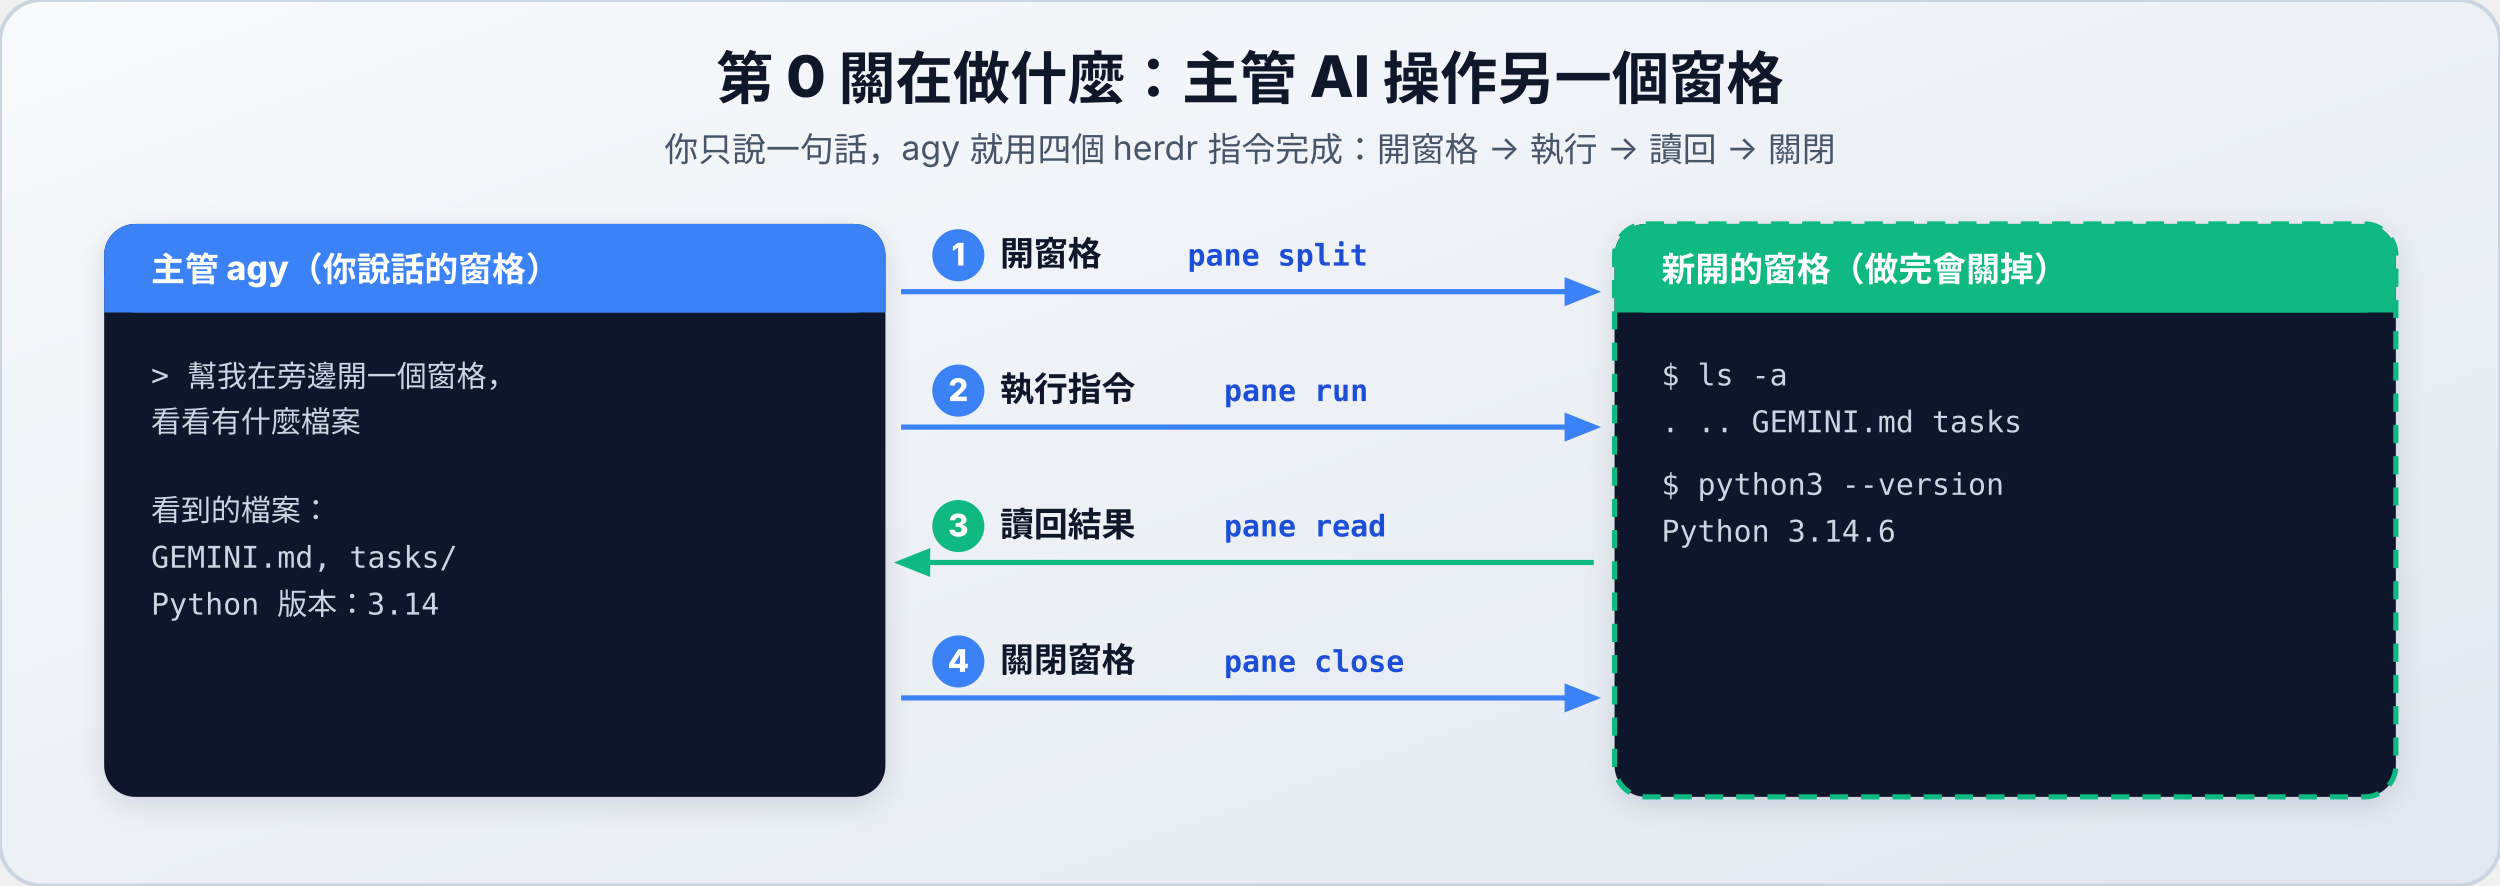
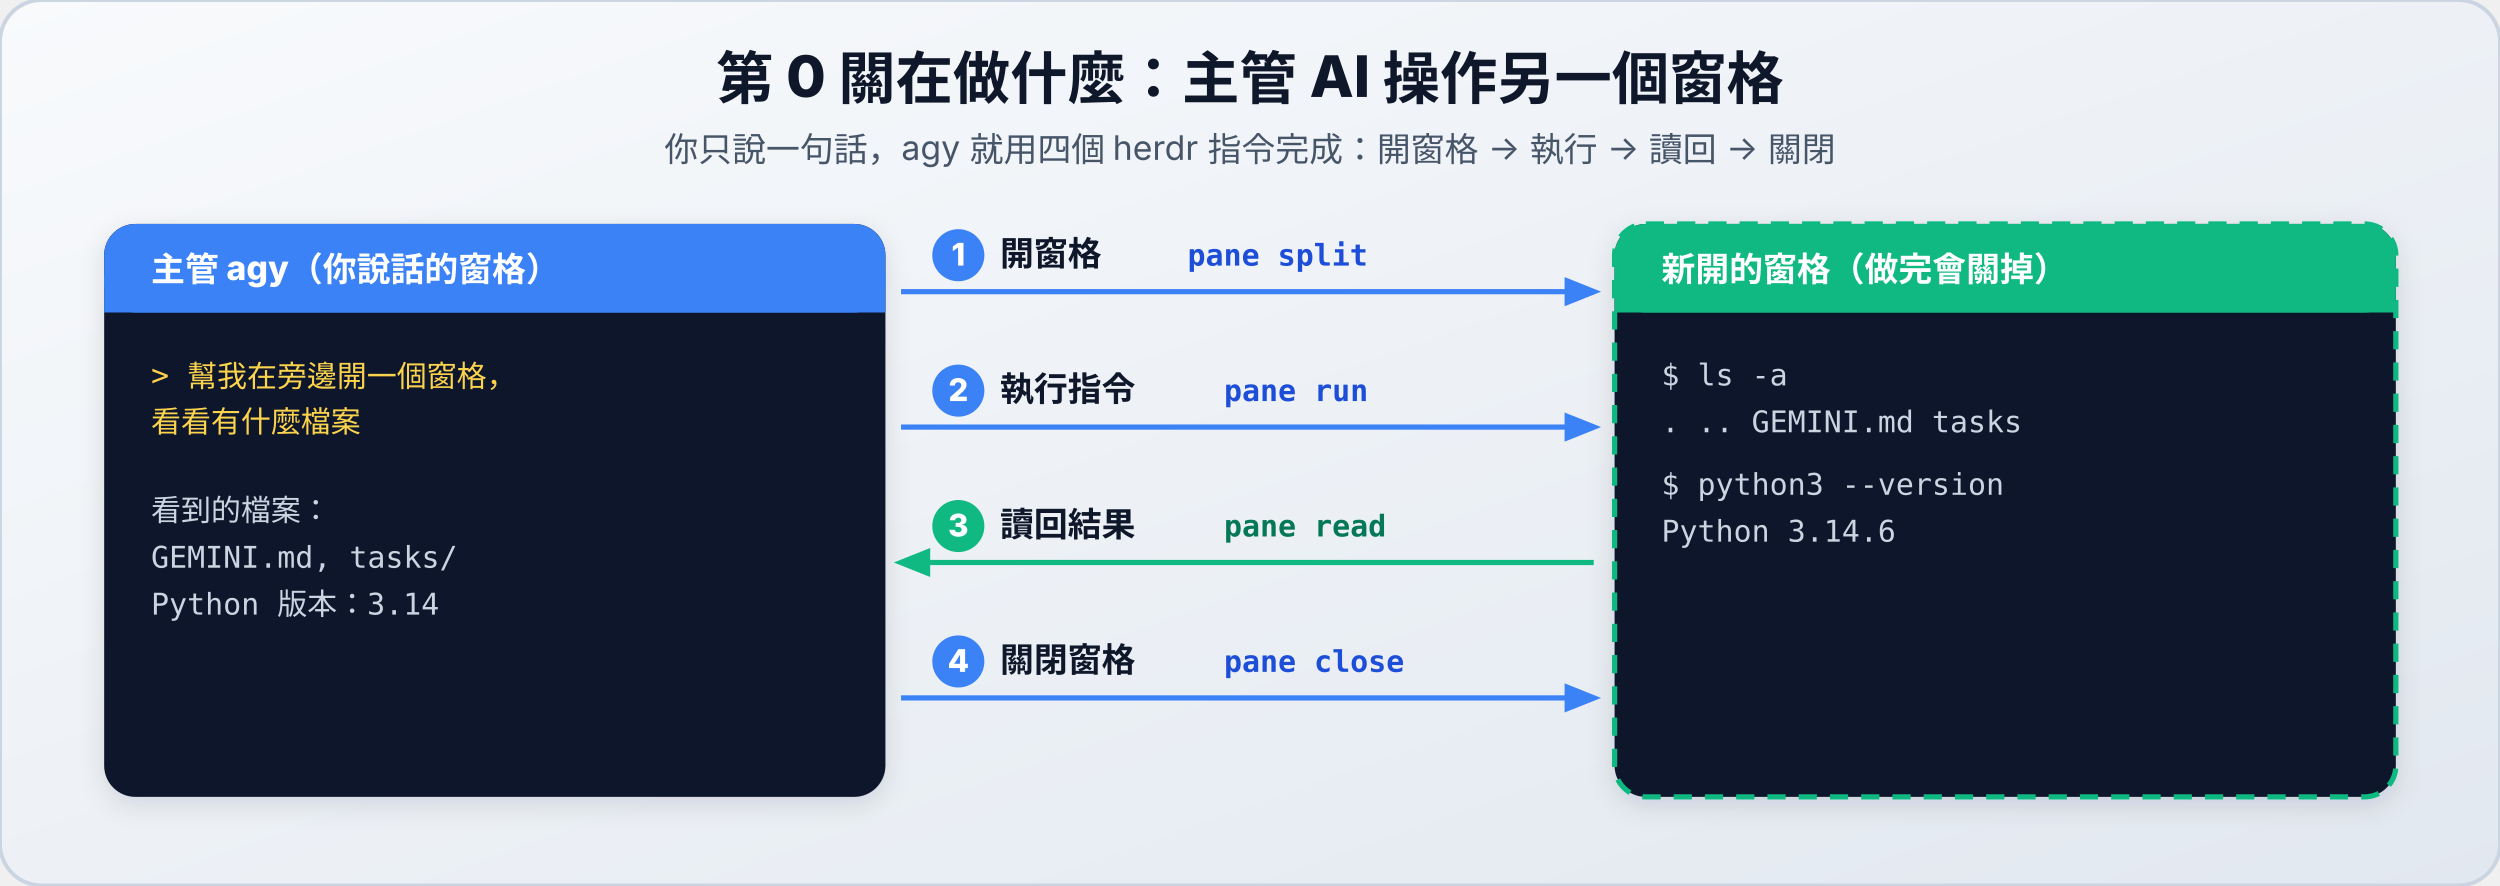
<svg xmlns="http://www.w3.org/2000/svg" viewBox="0 0 960 340" width="100%">
  <defs>
    <linearGradient id="bg" x1="0%" y1="0%" x2="100%" y2="100%">
      <stop offset="0%" stop-color="#f8fafc" />
      <stop offset="100%" stop-color="#e2e8f0" />
    </linearGradient>
    <filter id="shadow" x="-10%" y="-10%" width="120%" height="130%">
      <feDropShadow dx="0" dy="3" stdDeviation="5" flood-color="#0f172a" flood-opacity="0.12" />
    </filter>
    <marker id="arrow" viewBox="0 0 10 10" refX="8" refY="5" markerWidth="7" markerHeight="7" orient="auto">
      <path d="M 0 1 L 10 5 L 0 9 z" fill="#3b82f6" />
    </marker>
    <marker id="arrowG" viewBox="0 0 10 10" refX="8" refY="5" markerWidth="7" markerHeight="7" orient="auto">
      <path d="M 0 1 L 10 5 L 0 9 z" fill="#10b981" />
    </marker>
  </defs>
  <style>
    text { font-family: -apple-system, BlinkMacSystemFont, "PingFang TC", "Noto Sans TC", "Microsoft JhengHei", sans-serif; }
    .title { font-size: 22px; font-weight: 800; fill: #0f172a; }
    .sub { font-size: 13px; fill: #475569; }
    .mono { font-family: "SF Mono", Menlo, Consolas, monospace; font-size: 11.5px; fill: #cbd5e1; }
    .cmd { font-family: "SF Mono", Menlo, Consolas, monospace; font-size: 11.5px; font-weight: 700; fill: #1d4ed8; }
    .paneTitle { font-size: 13px; font-weight: 800; fill: #ffffff; }
    .num { font-size: 12px; font-weight: 800; fill: #ffffff; }
    .step { font-size: 13px; font-weight: 700; fill: #0f172a; }
  </style>
  <rect width="960" height="340" rx="16" fill="url(#bg)" stroke="#cbd5e1" stroke-width="1.5" />
  <text x="480" y="38" class="title" text-anchor="middle">第 0 關在做什麼：主管 AI 操作另一個窗格</text>
  <text x="480" y="62" class="sub" text-anchor="middle">你只說一句話，agy 就用四個 herdr 指令完成：開窗格 → 執行 → 讀回 → 關閉</text>
  <g filter="url(#shadow)">
    <rect x="40" y="86" width="300" height="220" rx="12" fill="#0f172a" />
  </g>
  <rect x="40" y="86" width="300" height="34" rx="12" fill="#3b82f6" />
  <rect x="40" y="106" width="300" height="14" fill="#3b82f6" />
  <text x="58" y="108" class="paneTitle">主管 agy（你說話的窗格）</text>
-   <text x="58" y="148" class="mono" fill="#fcd34d">&gt; 幫我在旁邊開一個窗格，</text>
-   <text x="58" y="166" class="mono" fill="#fcd34d">  看看有什麼檔案</text>
+   <text x="58" y="148" class="mono" style="fill:#fcd34d">&gt; 幫我在旁邊開一個窗格，</text>
+   <text x="58" y="166" class="mono" style="fill:#fcd34d">  看看有什麼檔案</text>
  <text x="58" y="200" class="mono">看到的檔案：</text>
  <text x="58" y="218" class="mono">  GEMINI.md, tasks/</text>
  <text x="58" y="236" class="mono">Python 版本：3.14</text>
  <g filter="url(#shadow)">
    <rect x="620" y="86" width="300" height="220" rx="12" fill="#0f172a" stroke="#10b981" stroke-width="2" stroke-dasharray="7 5" />
  </g>
  <rect x="620" y="86" width="300" height="34" rx="12" fill="#10b981" />
  <rect x="620" y="106" width="300" height="14" fill="#10b981" />
  <text x="638" y="108" class="paneTitle">新開的窗格（做完會關掉）</text>
  <text x="638" y="148" class="mono">$ ls -a</text>
  <text x="638" y="166" class="mono">.  ..  GEMINI.md  tasks</text>
  <text x="638" y="190" class="mono">$ python3 --version</text>
  <text x="638" y="208" class="mono">Python 3.14.6</text>
  <line x1="346" y1="112" x2="612" y2="112" stroke="#3b82f6" stroke-width="2" marker-end="url(#arrow)" />
  <circle cx="368" cy="98" r="10" fill="#3b82f6" />
  <text x="368" y="102" class="num" text-anchor="middle">1</text>
  <text x="384" y="102" class="step">開窗格</text>
  <text x="456" y="102" class="cmd">pane split</text>
  <line x1="346" y1="164" x2="612" y2="164" stroke="#3b82f6" stroke-width="2" marker-end="url(#arrow)" />
  <circle cx="368" cy="150" r="10" fill="#3b82f6" />
  <text x="368" y="154" class="num" text-anchor="middle">2</text>
  <text x="384" y="154" class="step">執行指令</text>
  <text x="470" y="154" class="cmd">pane run</text>
  <line x1="612" y1="216" x2="346" y2="216" stroke="#10b981" stroke-width="2" marker-end="url(#arrowG)" />
  <circle cx="368" cy="202" r="10" fill="#10b981" />
  <text x="368" y="206" class="num" text-anchor="middle">3</text>
  <text x="384" y="206" class="step">讀回結果</text>
-   <text x="470" y="206" class="cmd" fill="#047857">pane read</text>
+   <text x="470" y="206" class="cmd" style="fill:#047857">pane read</text>
  <line x1="346" y1="268" x2="612" y2="268" stroke="#3b82f6" stroke-width="2" marker-end="url(#arrow)" />
  <circle cx="368" cy="254" r="10" fill="#3b82f6" />
  <text x="368" y="258" class="num" text-anchor="middle">4</text>
  <text x="384" y="258" class="step">關閉窗格</text>
  <text x="470" y="258" class="cmd">pane close</text>
</svg>
